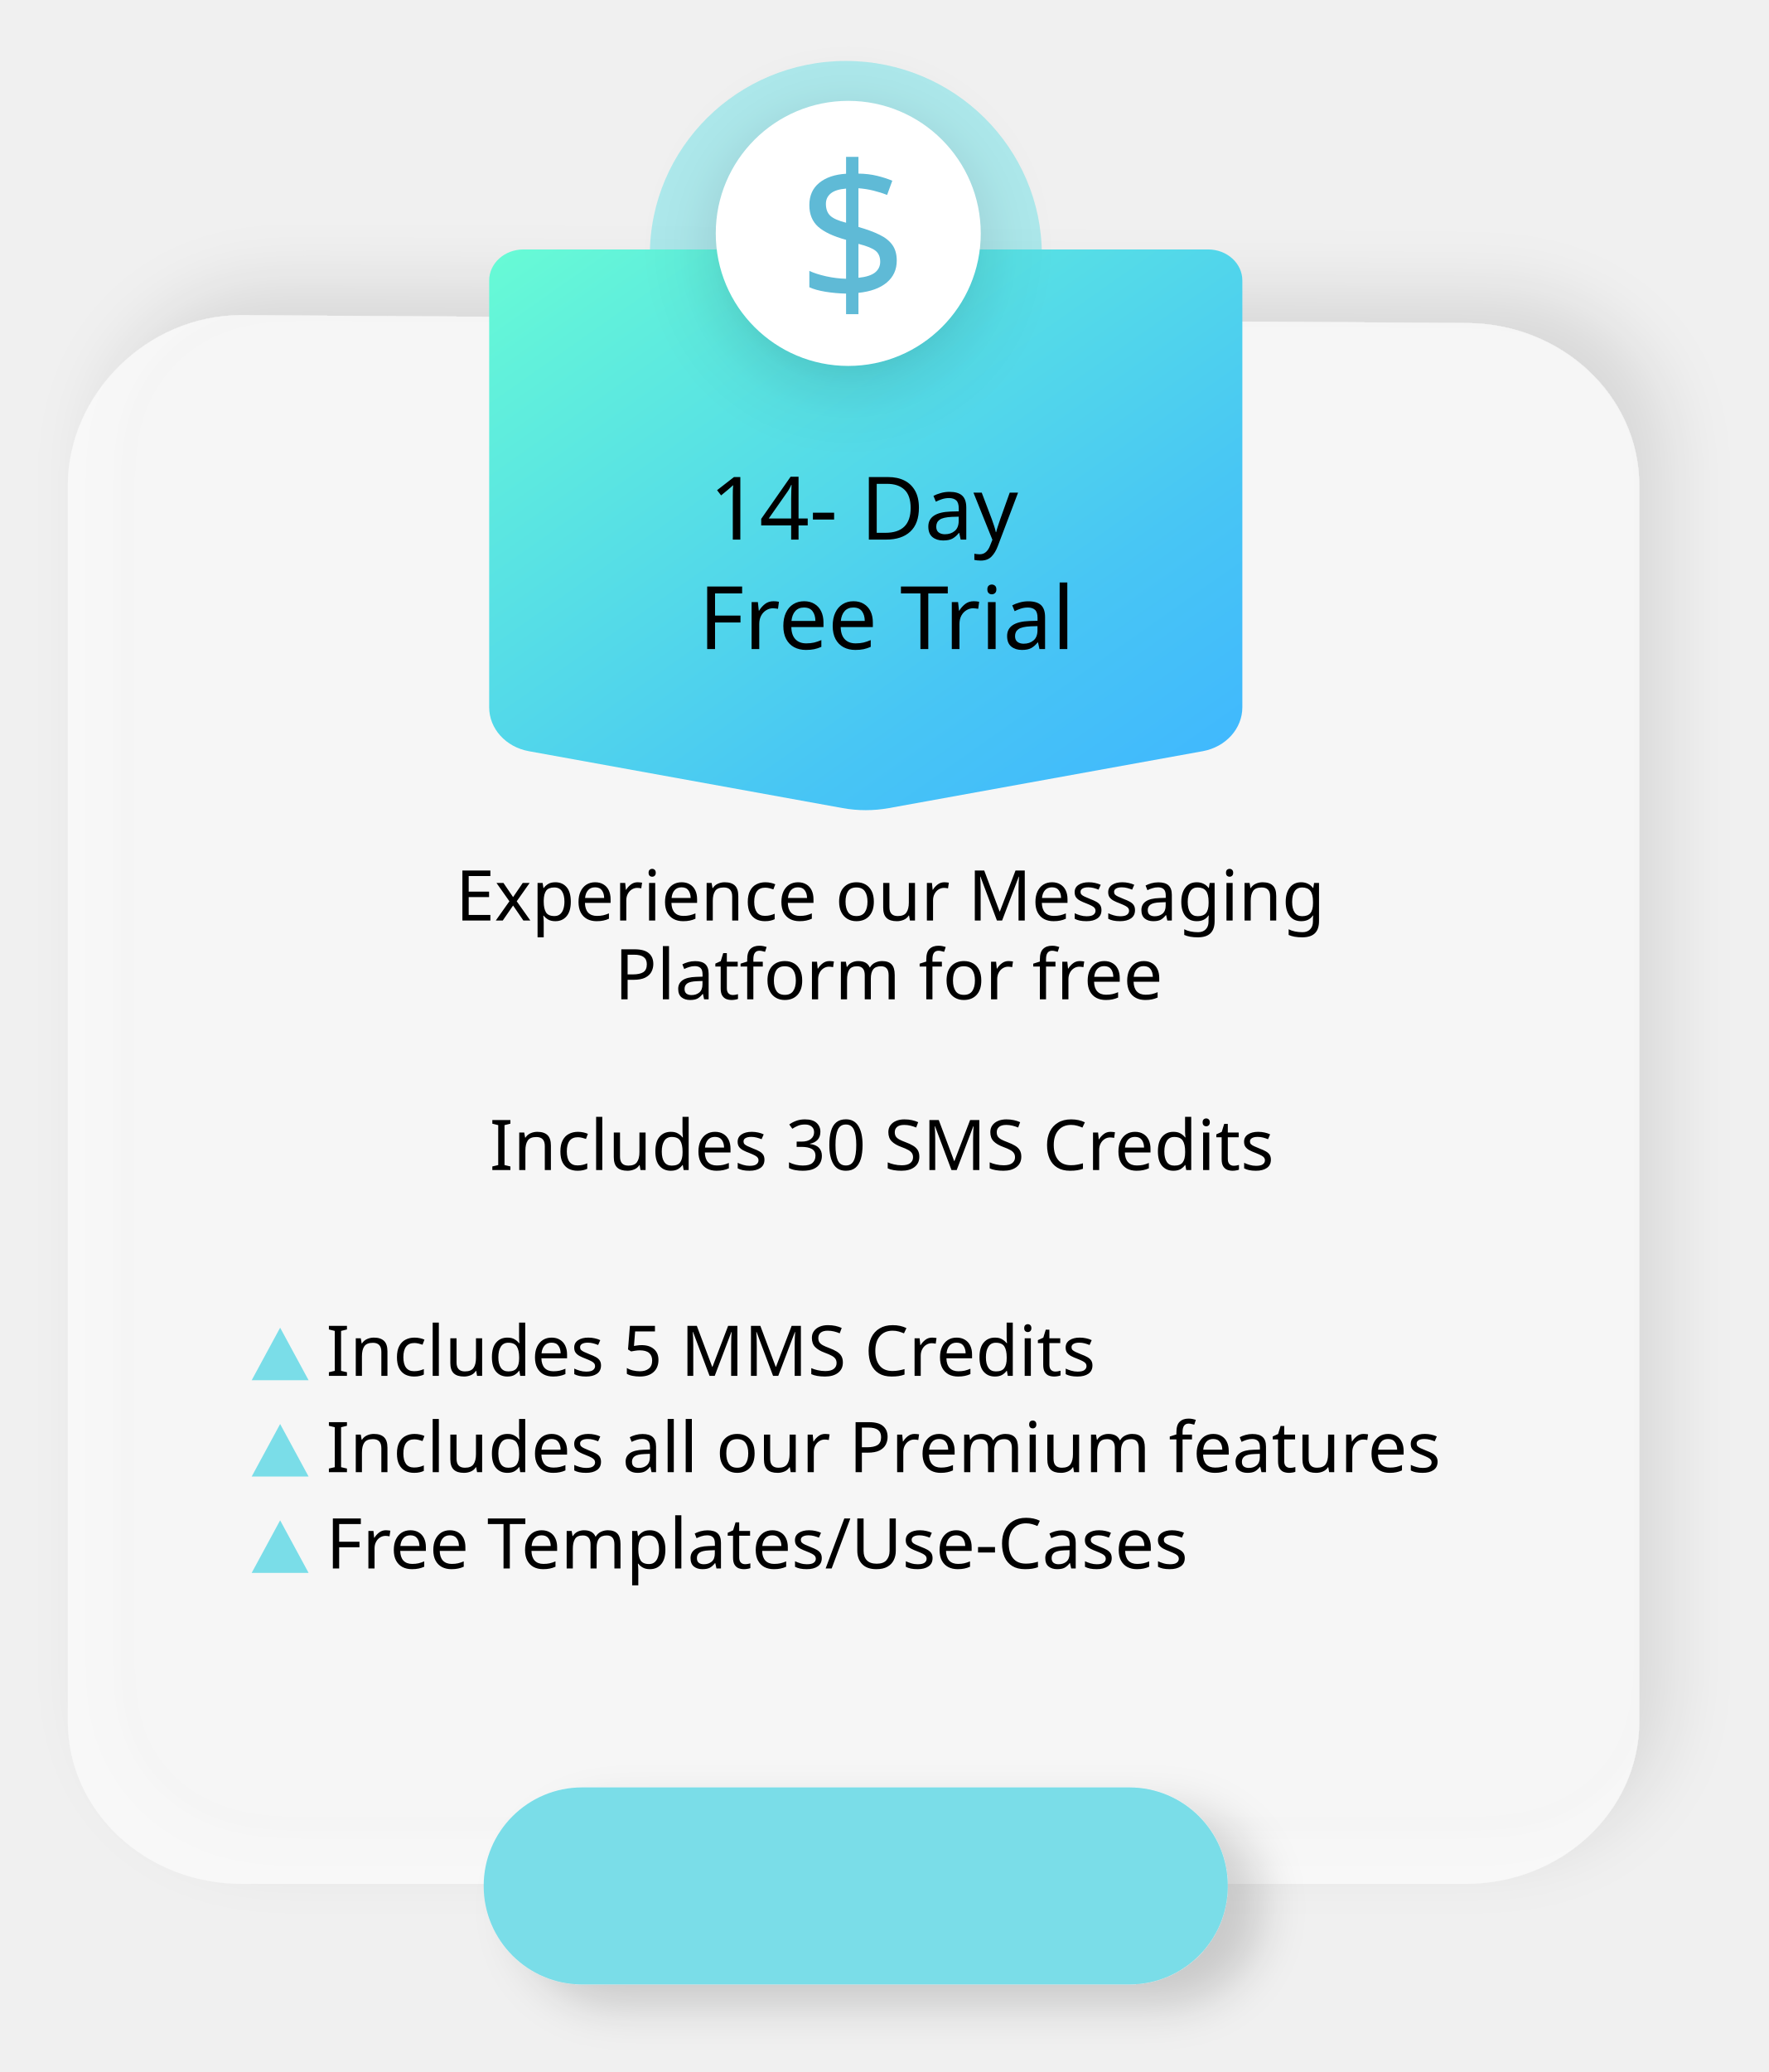
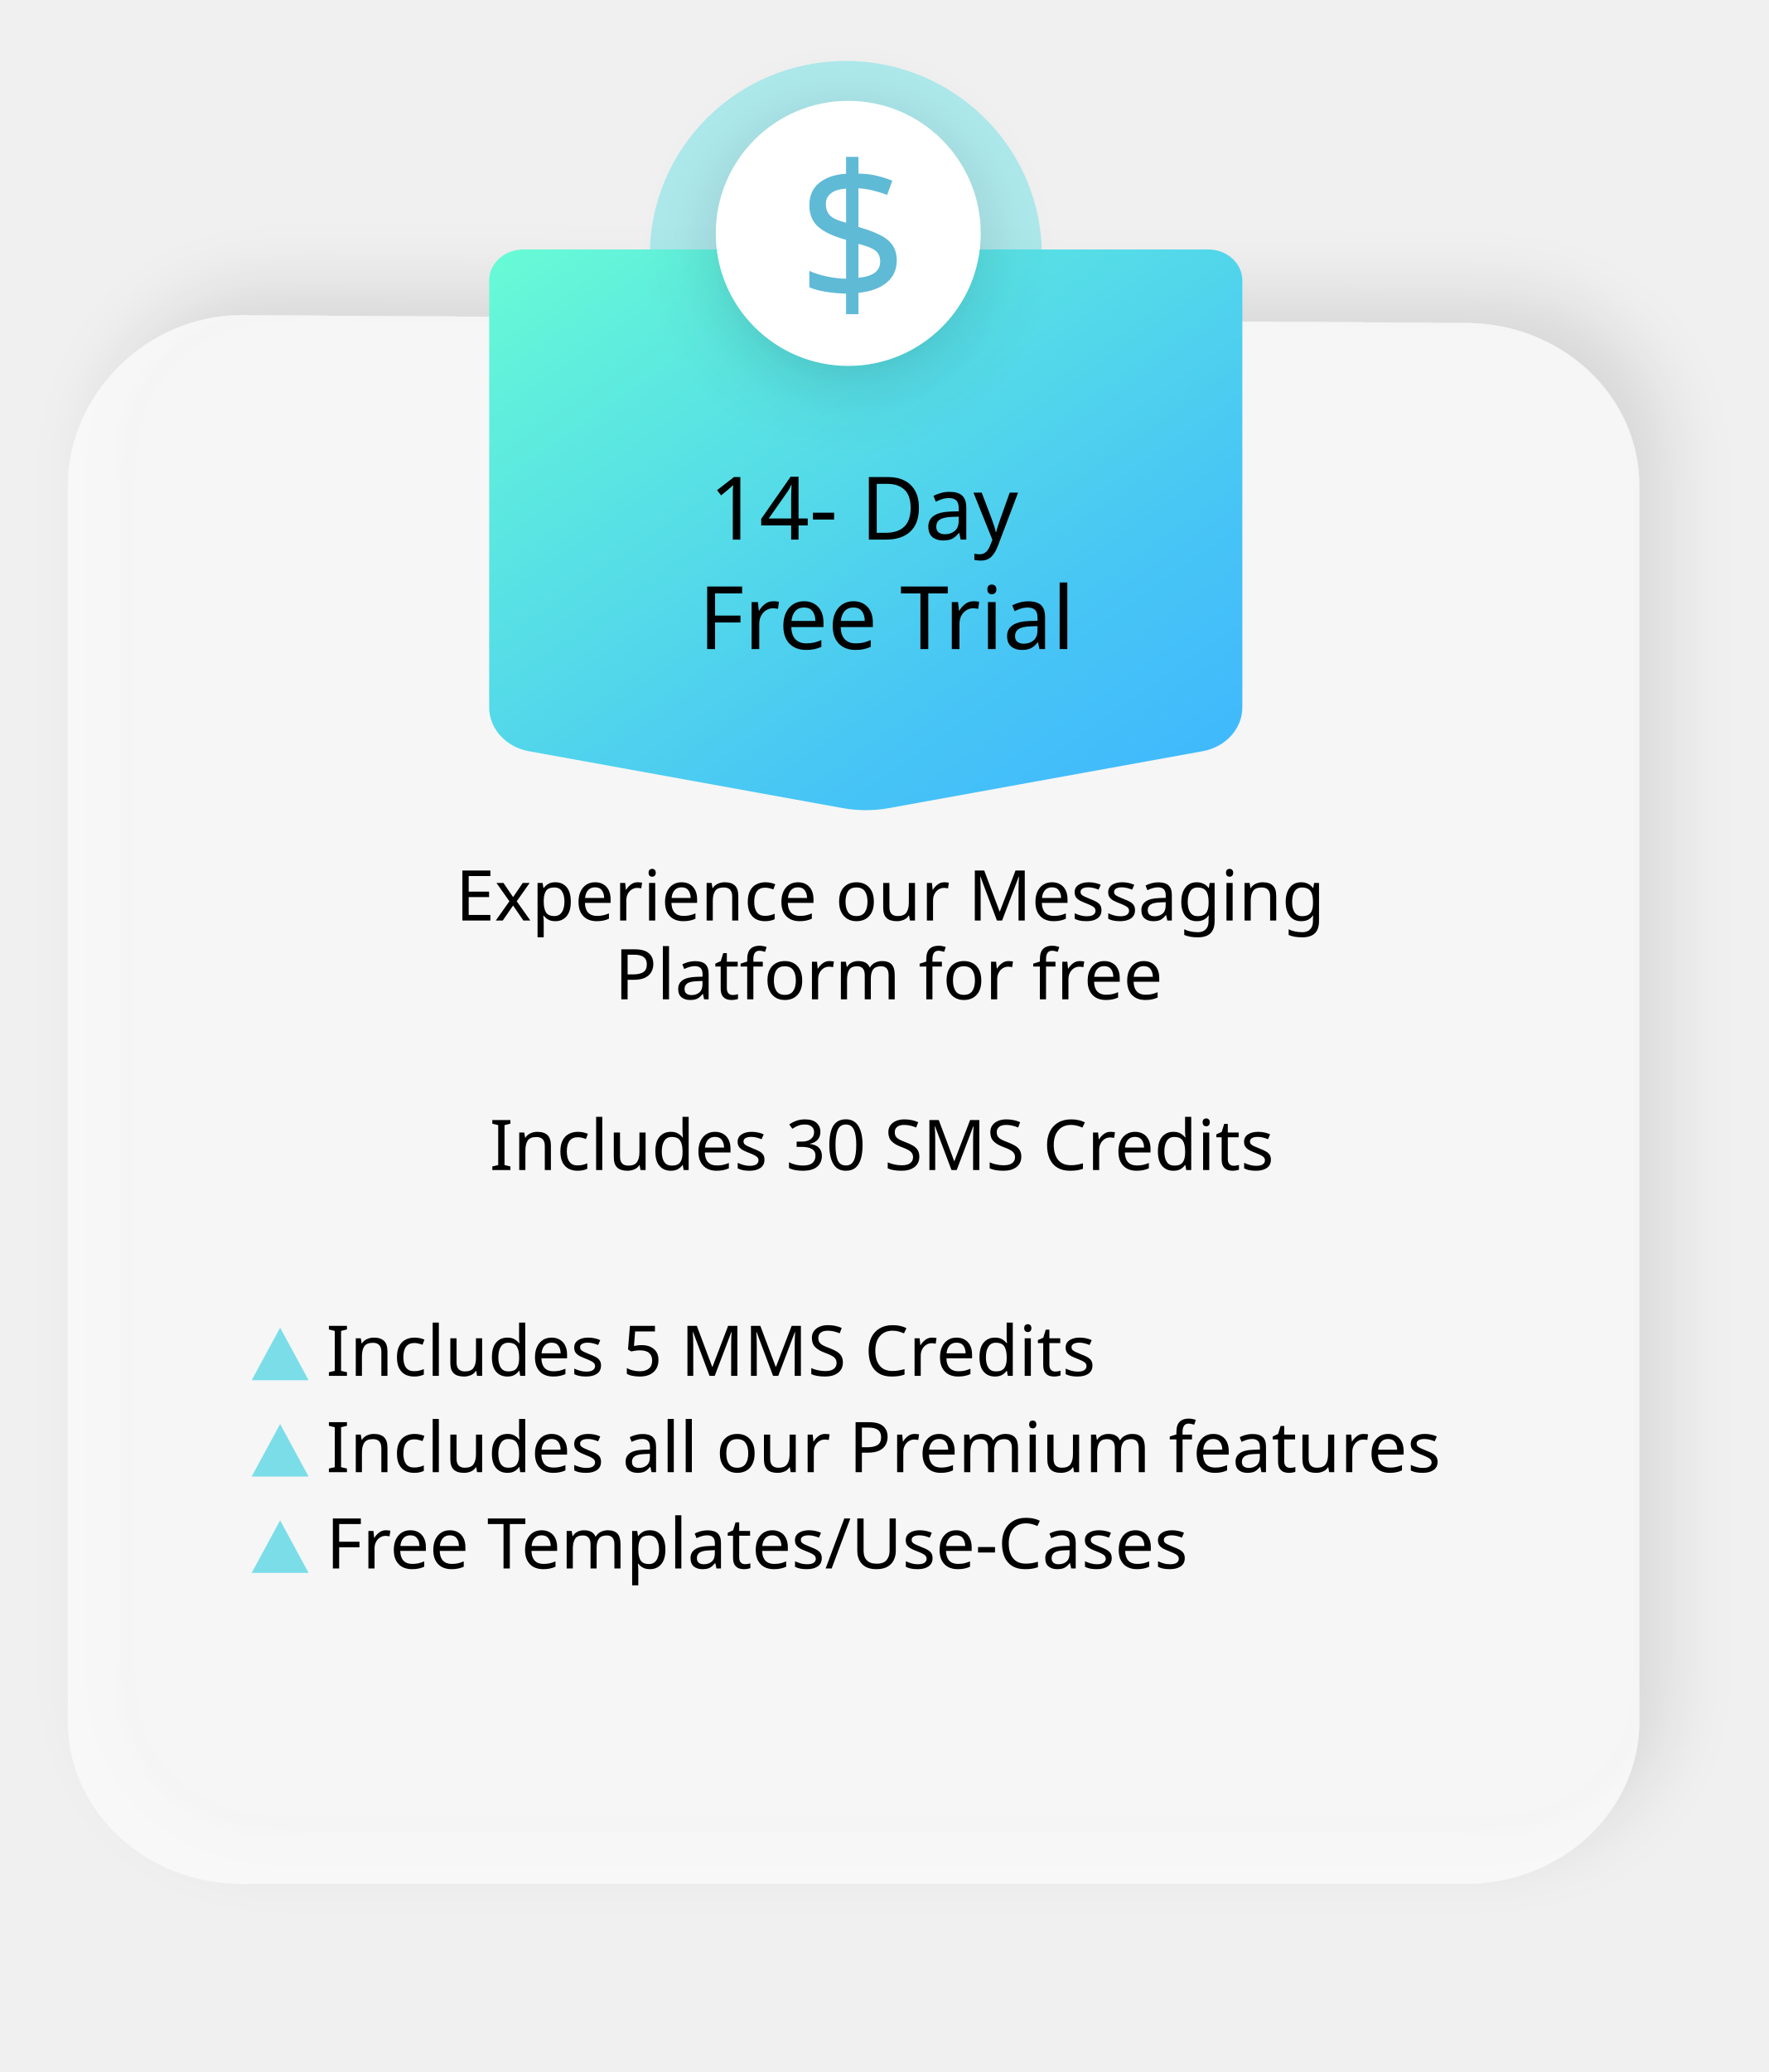
<svg xmlns="http://www.w3.org/2000/svg" width="404" height="473.241" viewBox="0 0 404 473.241">
  <defs>
    <filter id="Path_3345" x="0" y="42.492" width="404" height="403.276" filterUnits="userSpaceOnUse">
      <feOffset dx="7" dy="-7" input="SourceAlpha" />
      <feGaussianBlur stdDeviation="7.5" result="blur" />
      <feFlood flood-opacity="0.161" />
      <feComposite operator="in" in2="blur" />
      <feComposite in="SourceGraphic" />
    </filter>
    <linearGradient id="linear-gradient" x1="0.001" y1="-0.085" x2="1.003" y2="0.973" gradientUnits="objectBoundingBox">
      <stop offset="0" stop-color="#6affd3" />
      <stop offset="0.147" stop-color="#62f2da" />
      <stop offset="0.71" stop-color="#48c6f4" />
      <stop offset="0.996" stop-color="#3fb6ff" />
    </linearGradient>
    <clipPath id="clip-path">
      <path id="Path_24" data-name="Path 24" d="M837.613,283.85,764.735,297.5a29.285,29.285,0,0,1-10.762,0L681.1,283.85a10.933,10.933,0,0,1-9.2-10.526V170.94a7.7,7.7,0,0,1,7.939-7.445H838.879a7.7,7.7,0,0,1,7.938,7.445V273.324A10.932,10.932,0,0,1,837.613,283.85Z" transform="translate(-671.892 -163.495)" fill="none" />
    </clipPath>
    <radialGradient id="radial-gradient" cx="0.5" cy="0.5" r="0.5" gradientTransform="matrix(0.226, 0.974, -0.974, 0.226, 0.874, -0.1)" gradientUnits="objectBoundingBox">
      <stop offset="0" stop-color="#656266" />
      <stop offset="0.081" stop-color="#7f7c80" />
      <stop offset="0.219" stop-color="#a6a4a6" />
      <stop offset="0.362" stop-color="#c6c5c6" />
      <stop offset="0.509" stop-color="#dfdedf" />
      <stop offset="0.66" stop-color="#f1f0f1" />
      <stop offset="0.819" stop-color="#fbfbfb" />
      <stop offset="1" stop-color="#fff" />
    </radialGradient>
    <filter id="Rectangle_690" x="103.5" y="398.241" width="200" height="75" filterUnits="userSpaceOnUse">
      <feOffset dx="8" dy="5" input="SourceAlpha" />
      <feGaussianBlur stdDeviation="5" result="blur-2" />
      <feFlood flood-opacity="0.161" />
      <feComposite operator="in" in2="blur-2" />
      <feComposite in="SourceGraphic" />
    </filter>
  </defs>
  <g transform="matrix(1, 0, 0, 1, 0, 0)" filter="url(#Path_3345)">
    <path id="Path_3345-2" data-name="Path 3345" d="M39.676-3,319.324-1.206C341.237-1.206,359,15.4,359,35.878V318.192c0,20.481-17.763,37.084-39.676,37.084H39.676C17.763,355.276,0,338.673,0,318.192V35.878C0,15.4,17.763-3,39.676-3Z" transform="translate(15.5 74.99)" fill="#fff" opacity="0.6" />
  </g>
  <ellipse id="Ellipse_238" data-name="Ellipse 238" cx="44.777" cy="44.338" rx="44.777" ry="44.338" transform="translate(148.467 13.922)" fill="#57e0e5" opacity="0.44" />
  <text id="Experience_our_Messaging_Platform_for_free" data-name="Experience our Messaging  Platform for free" transform="translate(196.5 210.241)" font-size="16" font-family="SegoeUI, Segoe UI">
    <tspan x="-92.406" y="0">Experience our Messaging</tspan>
    <tspan x="-60.262" y="18" xml:space="preserve"> Platform for free</tspan>
  </text>
  <text id="Includes_30_SMS_Credits" data-name="Includes 30 SMS Credits" transform="translate(196.5 267.241)" font-size="16" font-family="SegoeUI, Segoe UI">
    <tspan x="-84.66" y="0">Includes 30 SMS Credits</tspan>
  </text>
  <text id="Includes_5_MMS_Credits_Includes_all_our_Premium_features_Free_Templates_Use-Cases" data-name="Includes 5 MMS Credits Includes all our Premium features Free Templates/Use-Cases" transform="translate(74.5 314.241)" font-size="16" font-family="SegoeUI, Segoe UI">
    <tspan x="0" y="0">Includes 5 MMS Credits</tspan>
    <tspan x="0" y="22">Includes all our Premium features</tspan>
    <tspan x="0" y="44">Free Templates/Use-Cases</tspan>
  </text>
  <g id="Group_3214" data-name="Group 3214" transform="translate(110.33 7.059)">
    <path id="Path_22" data-name="Path 22" d="M834.907,280.726l-71.686,12.995a29.733,29.733,0,0,1-10.586,0l-71.688-12.995c-5.265-.954-9.055-5.15-9.055-10.022V173.218c0-3.915,3.5-7.089,7.81-7.089h156.45c4.313,0,7.81,3.175,7.81,7.089V270.7C843.962,275.577,840.172,279.772,834.907,280.726Z" transform="translate(-670.464 -116.214)" fill="url(#linear-gradient)" />
    <g id="Group_33" data-name="Group 33" transform="translate(0 66.833)" opacity="0.24" style="mix-blend-mode: screen;isolation: isolate">
      <g id="Group_32" data-name="Group 32" clip-path="url(#clip-path)">
        <ellipse id="Ellipse_23" data-name="Ellipse 23" cx="43.346" cy="40.65" rx="43.346" ry="40.65" transform="translate(64.847 -21.149)" fill="url(#linear-gradient-2)" />
        <ellipse id="Ellipse_24" data-name="Ellipse 24" cx="32.947" cy="30.898" rx="32.947" ry="30.898" transform="translate(-12.097 -18.046)" fill="url(#linear-gradient-2)" />
        <ellipse id="Ellipse_25" data-name="Ellipse 25" cx="52.367" cy="49.109" rx="52.367" ry="49.109" transform="translate(-14.768 56.593)" fill="url(#linear-gradient-2)" />
        <ellipse id="Ellipse_26" data-name="Ellipse 26" cx="24.86" cy="23.314" rx="24.86" ry="23.314" transform="translate(147.41 33.279)" fill="url(#linear-gradient-2)" />
        <ellipse id="Ellipse_27" data-name="Ellipse 27" cx="45.257" cy="42.442" rx="45.257" ry="42.442" transform="translate(97.926 83.562)" fill="url(#linear-gradient-2)" />
      </g>
    </g>
    <g id="Group_34" data-name="Group 34" transform="translate(26.488 -7.059)">
      <circle id="Ellipse_28" data-name="Ellipse 28" cx="47.475" cy="47.475" r="47.475" transform="translate(0 92.494) rotate(-76.941)" fill="url(#radial-gradient)" style="mix-blend-mode: multiply;isolation: isolate" />
      <circle id="Ellipse_29" data-name="Ellipse 29" cx="30.271" cy="30.271" r="30.271" transform="translate(26.704 23.036)" fill="#fff" />
    </g>
  </g>
  <text id="_14-_Day_Free_Trial" data-name="14- Day  Free Trial" transform="translate(196.5 123.241)" font-size="20" font-family="SegoeUI, Segoe UI">
    <tspan x="-34.458" y="0">14- Day</tspan>
    <tspan x="-42.075" y="25" xml:space="preserve"> Free Trial</tspan>
  </text>
  <text id="_" data-name="$" transform="translate(194.029 69.213)" fill="#5fbad6" font-size="44" font-family="SegoeUI, Segoe UI" letter-spacing="0.02em">
    <tspan x="-11.859" y="0">$</tspan>
  </text>
-   <g transform="matrix(1, 0, 0, 1, 0, 0)" filter="url(#Rectangle_690)">
-     <rect id="Rectangle_690-2" data-name="Rectangle 690" width="170" height="45" rx="22.5" transform="translate(110.5 408.24)" fill="#7adde8" />
-   </g>
  <path id="Polygon_1" data-name="Polygon 1" d="M6.5,0,13,12H0Z" transform="translate(57.5 303.241)" fill="#7adde8" />
  <path id="Polygon_2" data-name="Polygon 2" d="M6.5,0,13,12H0Z" transform="translate(57.5 325.241)" fill="#7adde8" />
  <path id="Polygon_3" data-name="Polygon 3" d="M6.5,0,13,12H0Z" transform="translate(57.5 347.241)" fill="#7adde8" />
</svg>
